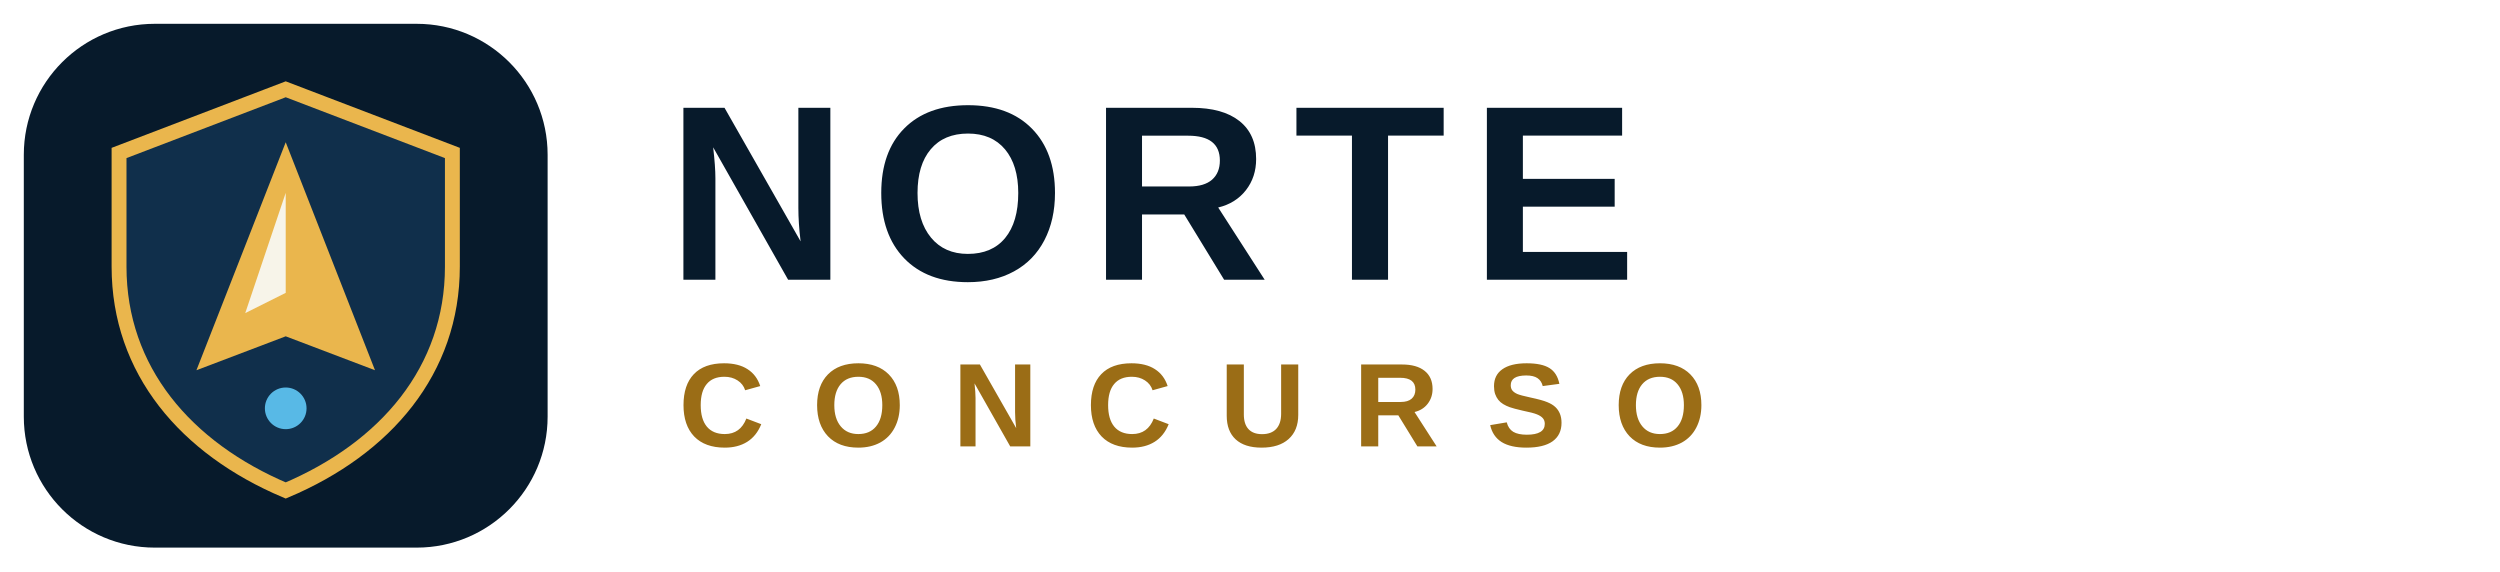
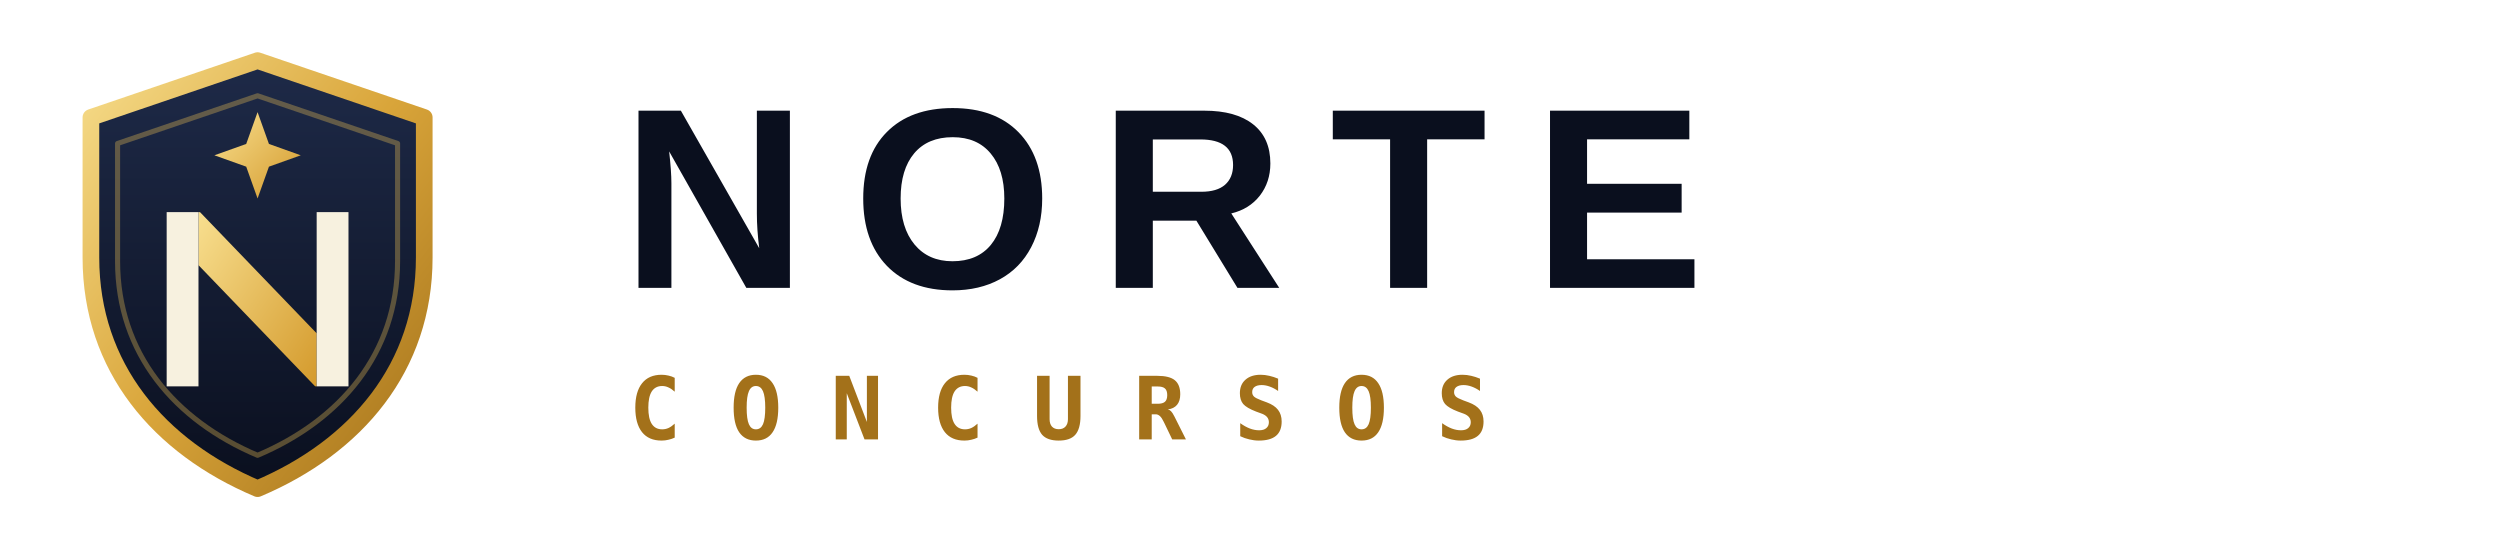
- <svg xmlns="http://www.w3.org/2000/svg" viewBox="0 0 420 96" role="img" aria-labelledby="title desc">
-   <g transform="translate(4 4)">
-     <rect width="88" height="88" rx="22" fill="#071a2b" />
-     <path d="M44 11 72 21.7v19.1C72 58.2 60.8 71.3 44 78.4 27.2 71.3 16 58.2 16 40.8V21.7L44 11Z" fill="#102f4b" stroke="#eab64d" stroke-width="2.5" />
-     <path d="m44 19.9 15 38.3L44 52.5l-15 5.7 15-38.3Z" fill="#eab64d" />
-     <path d="M44 28.4v16.8l-6.8 3.4L44 28.4Z" fill="#f7f4e9" />
-     <circle cx="44" cy="64.6" r="3.5" fill="#58b9e6" />
+ <svg xmlns="http://www.w3.org/2000/svg" viewBox="0 0 330 72" role="img" aria-labelledby="t d">
+   <defs>
+     <linearGradient id="lbody" x1="0" y1="0" x2="0" y2="1">
+       <stop offset="0" stop-color="#1e2a48" />
+       <stop offset="1" stop-color="#0a0f1e" />
+     </linearGradient>
+     <linearGradient id="lrim" x1="0" y1="0" x2="1" y2="1">
+       <stop offset="0" stop-color="#f6dc8a" />
+       <stop offset=".5" stop-color="#d9a53a" />
+       <stop offset="1" stop-color="#a3711a" />
+     </linearGradient>
+     <linearGradient id="lbrass" x1="0" y1="0" x2="1" y2="1">
+       <stop offset="0" stop-color="#f8df8f" />
+       <stop offset="1" stop-color="#d49a2c" />
+     </linearGradient>
+   </defs>
+   <g transform="translate(2 4) scale(1)">
+     <path d="M32 4 54 11.5V30C54 44.5 45 55 32 60.5 19 55 10 44.5 10 30V11.5Z" fill="url(#lbody)" stroke="url(#lrim)" stroke-width="2.2" stroke-linejoin="round" />
+     <path d="M32 4 54 11.5V30C54 44.5 45 55 32 60.5 19 55 10 44.5 10 30V11.5Z" transform="translate(32 33) scale(.84) translate(-32 -33)" fill="none" stroke="#e9bd55" stroke-opacity=".35" stroke-width=".8" stroke-linejoin="round" />
+     <path d="M24.2 24H24.4L39.8 40V47H39.6L24.2 31Z" fill="url(#lbrass)" />
+     <path d="M20 47V24H24.2V47ZM39.8 24H44V47H39.8Z" fill="#f7f1df" />
+     <path d="M32 10.8 33.5 15 37.7 16.5 33.5 18 32 22.2 30.5 18 26.3 16.5 30.5 15Z" fill="url(#lbrass)" />
  </g>
-   <g fill="#071a2b" font-family="Arial, sans-serif">
-     <text x="112" y="47" font-size="42" font-weight="800" letter-spacing="4">NORTE</text>
-     <text x="114" y="75" font-size="20" font-weight="700" letter-spacing="8" fill="#9b6d16">CONCURSO</text>
+   <g font-family="Archivo, 'Arial Narrow', Arial, sans-serif">
+     <text x="82" y="38" font-size="34" font-weight="800" letter-spacing="6" fill="#0a0f1e" textLength="178" lengthAdjust="spacing">NORTE</text>
+     <text x="83" y="58" font-size="11.5" font-weight="600" letter-spacing="6.4" fill="#a3711a" font-family="'JetBrains Mono', Consolas, monospace">CONCURSOS</text>
  </g>
</svg>
